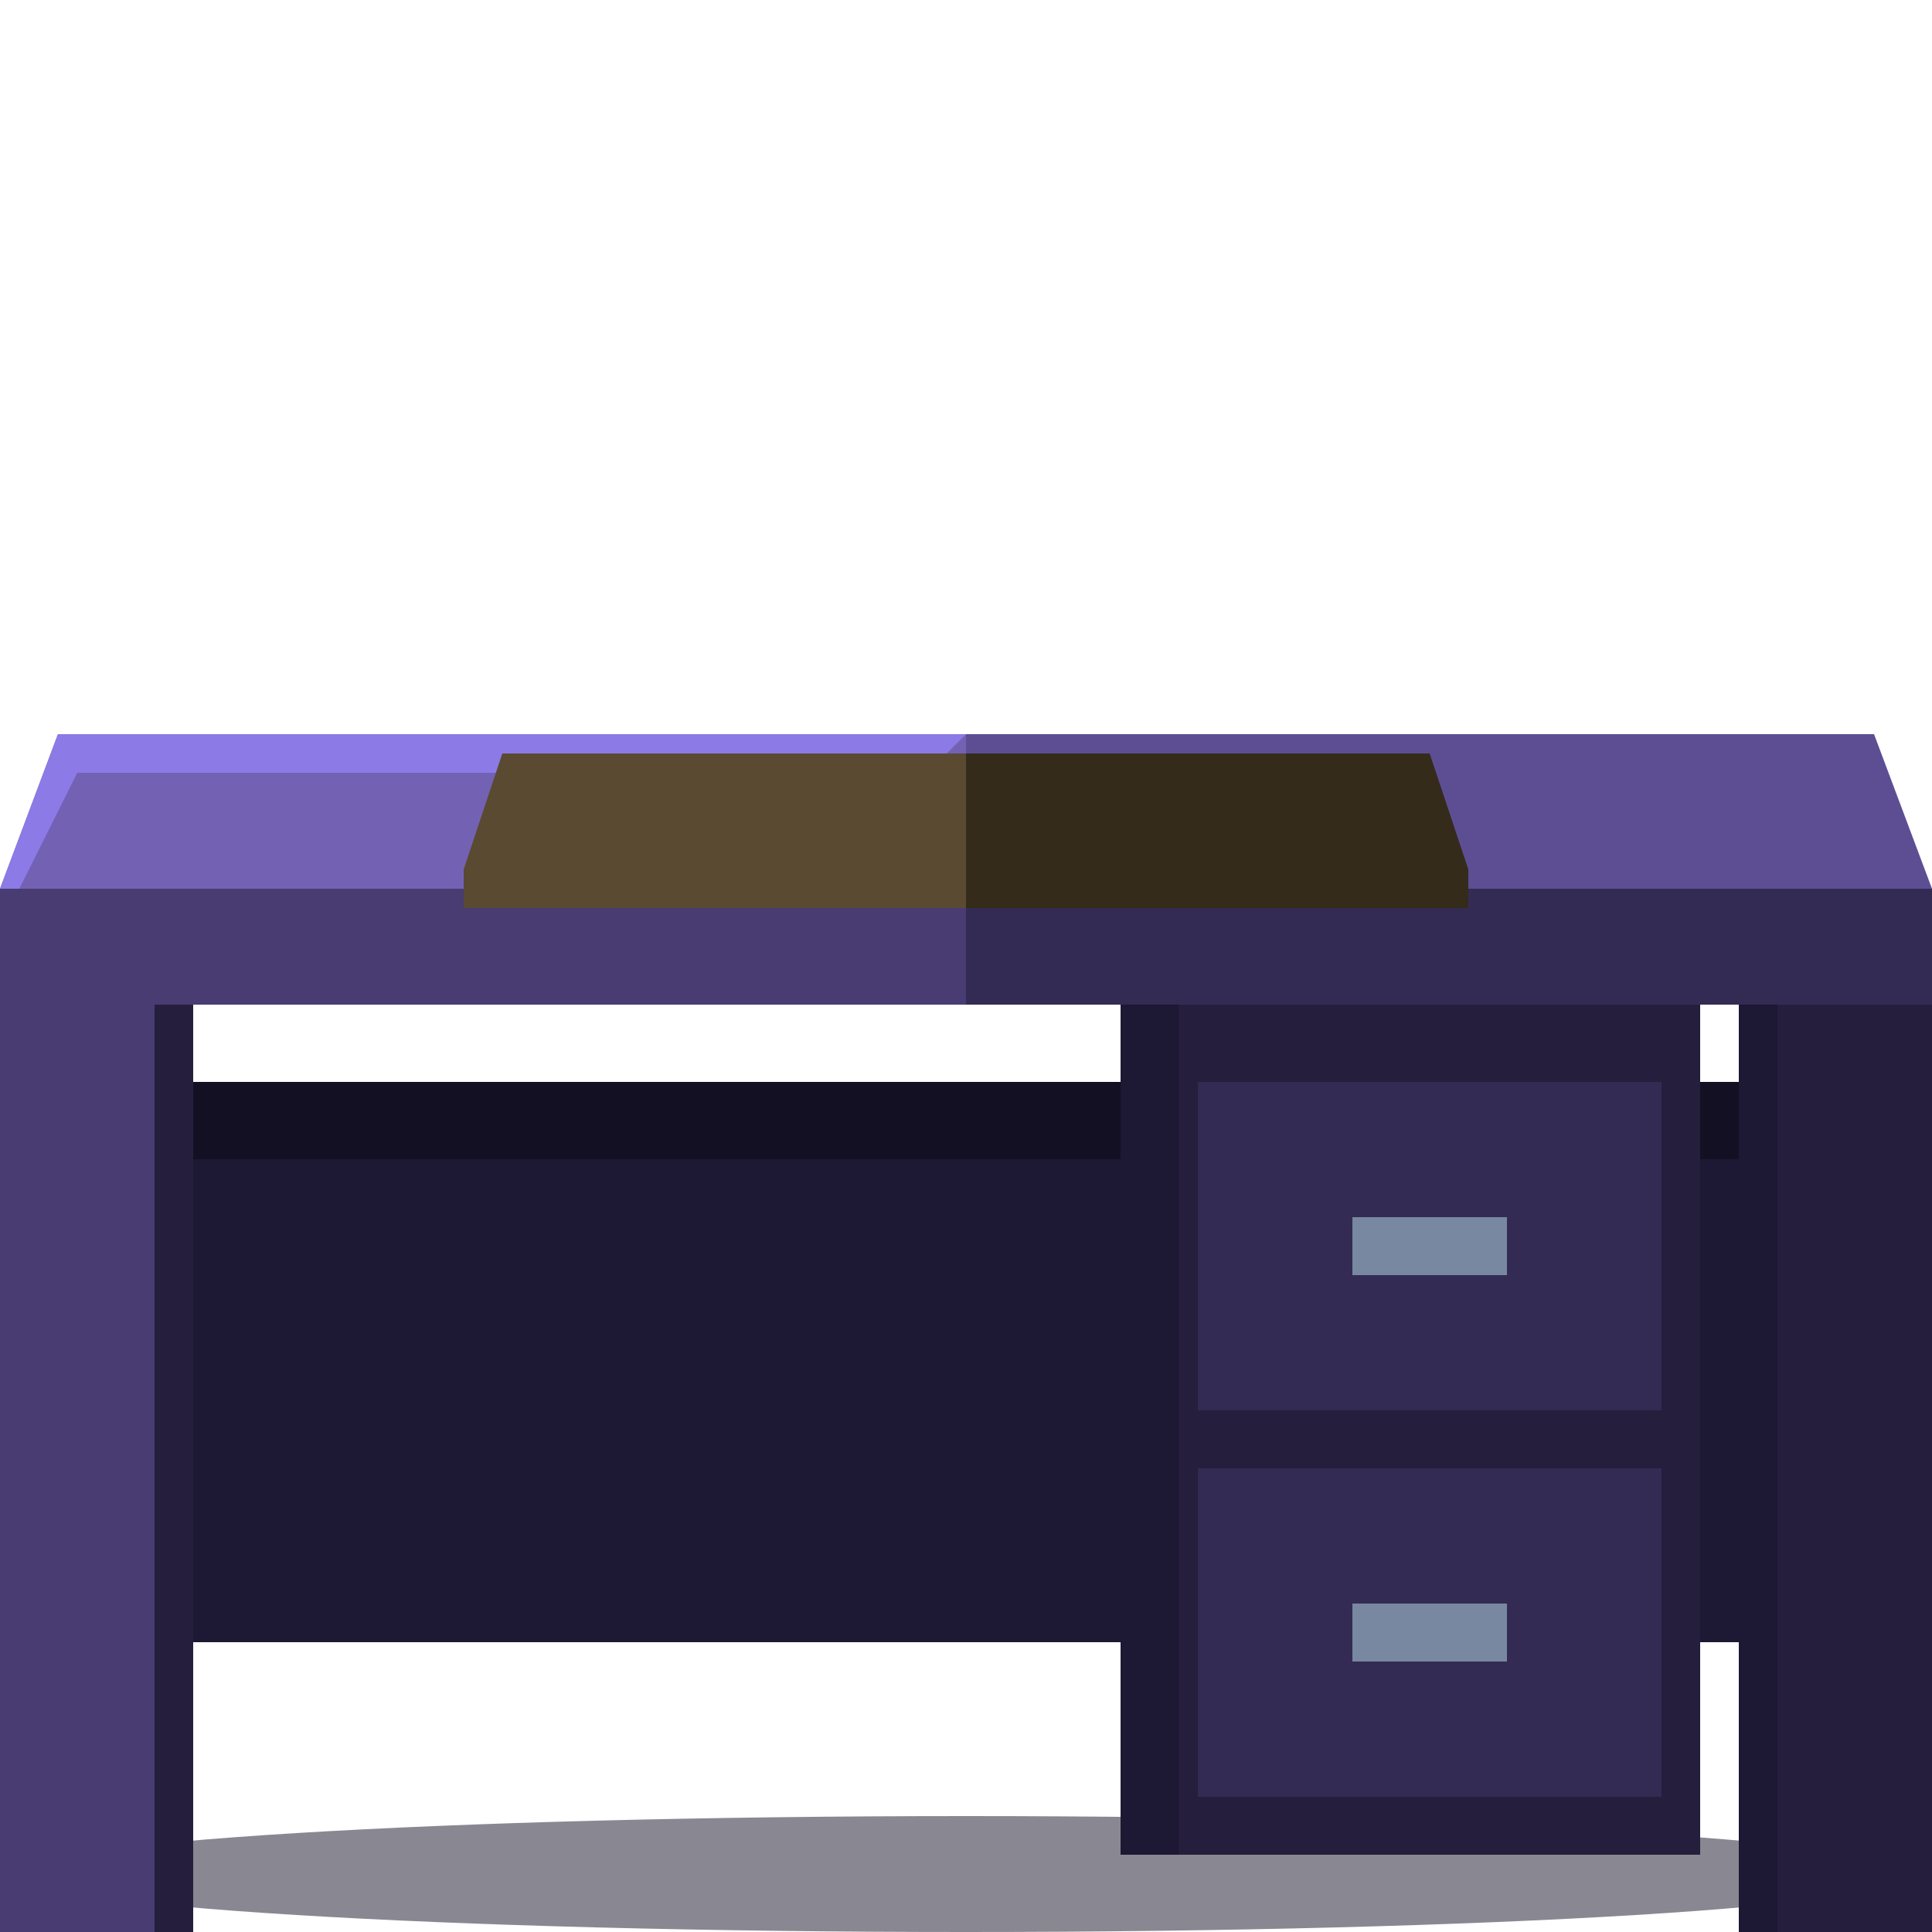
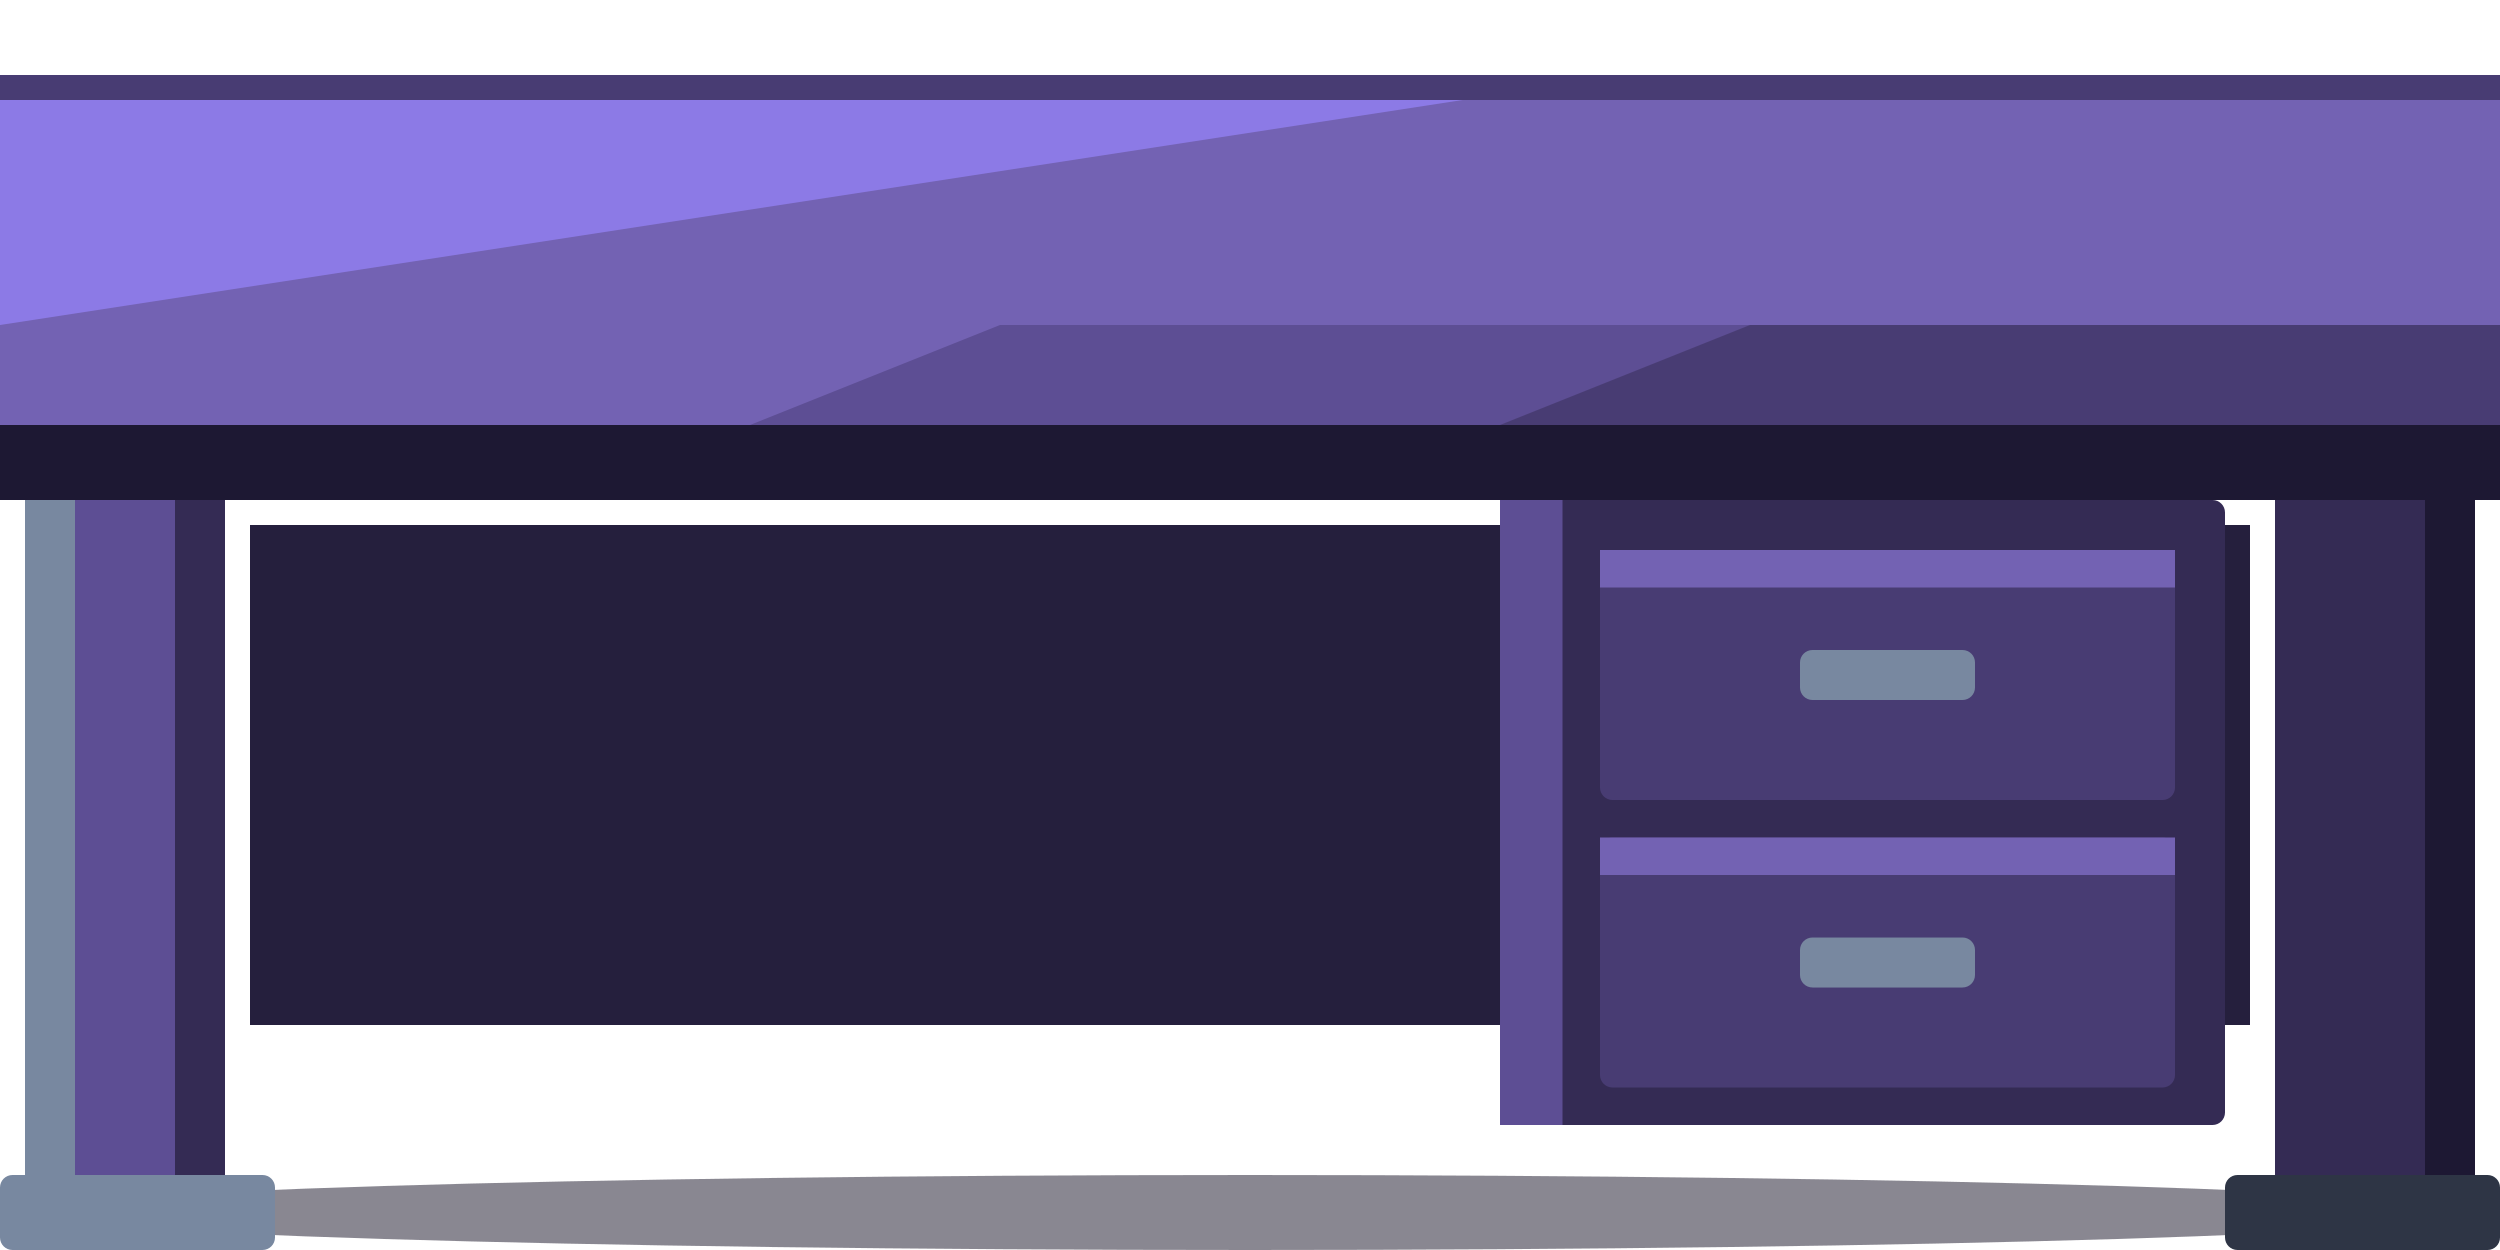
- <svg xmlns="http://www.w3.org/2000/svg" viewBox="0 0 100 100">
-   <ellipse cx="50" cy="97" rx="49" ry="3" fill="#141024" opacity="0.5" />
-   <rect x="0" y="52" width="10" height="48" fill="#483c73" />
-   <rect x="8" y="52" width="2" height="48" fill="#251f3d" />
-   <rect x="90" y="52" width="10" height="48" fill="#251f3d" />
-   <rect x="90" y="52" width="2" height="48" fill="#1d1833" />
-   <rect x="10" y="56" width="80" height="29" fill="#1d1833" />
-   <rect x="10" y="56" width="80" height="4" fill="#141024" />
-   <rect x="58" y="52" width="30" height="44" fill="#251f3d" />
-   <rect x="58" y="52" width="3" height="44" fill="#1d1833" />
-   <rect x="62" y="56" width="24" height="17" fill="#342b54" />
-   <rect x="70" y="63" width="8" height="3" fill="#7888a0" />
-   <rect x="62" y="76" width="24" height="17" fill="#342b54" />
-   <rect x="70" y="83" width="8" height="3" fill="#7888a0" />
-   <rect x="0" y="46" width="50" height="6" fill="#483c73" />
-   <rect x="50" y="46" width="50" height="6" fill="#342b54" />
-   <polygon points="0,46 3,38 50,38 50,46" fill="#7362b3" />
-   <polygon points="50,46 50,38 97,38 100,46" fill="#5d4e94" />
-   <polygon points="0,46 3,38 50,38 48,40 4,40 1,46" fill="#8c7ae6" />
-   <polygon points="24,45 26,39 50,39 50,45" fill="#5a4a32" />
-   <polygon points="50,45 50,39 74,39 76,45" fill="#352b1a" />
-   <rect x="24" y="45" width="26" height="2" fill="#5a4a32" />
-   <rect x="50" y="45" width="26" height="2" fill="#352b1a" />
+ <svg xmlns="http://www.w3.org/2000/svg" viewBox="0 0 200 100">
+   <ellipse cx="100" cy="97" rx="98" ry="3" fill="#141024" opacity="0.5" />
+   <rect x="0" y="94" width="22" height="6" rx="1" fill="#7888a0" />
+   <rect x="178" y="94" width="22" height="6" rx="1" fill="#2e3545" />
+   <rect x="20" y="42" width="160" height="40" fill="#251f3d" />
+   <rect x="2" y="38" width="16" height="56" fill="#5d4e94" />
+   <rect x="2" y="38" width="4" height="56" fill="#7888a0" />
+   <rect x="14" y="38" width="4" height="56" fill="#342b54" />
+   <rect x="182" y="38" width="16" height="56" fill="#342b54" />
+   <rect x="194" y="38" width="4" height="56" fill="#1d1833" />
+   <rect x="120" y="40" width="58" height="50" rx="1" fill="#342b54" />
+   <rect x="120" y="40" width="5" height="50" fill="#5d4e94" />
+   <rect x="128" y="44" width="46" height="20" rx="1" fill="#483c73" />
+   <rect x="128" y="44" width="46" height="3" fill="#7362b3" />
+   <rect x="144" y="52" width="14" height="4" rx="1" fill="#7888a0" />
+   <rect x="128" y="67" width="46" height="20" rx="1" fill="#483c73" />
+   <rect x="128" y="67" width="46" height="3" fill="#7362b3" />
+   <rect x="144" y="75" width="14" height="4" rx="1" fill="#7888a0" />
+   <rect x="0" y="34" width="200" height="6" fill="#1d1833" />
+   <rect x="0" y="26" width="200" height="8" fill="#5d4e94" />
+   <polygon points="0,26 80,26 60,34 0,34" fill="#7362b3" />
+   <polygon points="140,26 200,26 200,34 120,34" fill="#483c73" />
+   <polygon points="0,26 200,26 200,6 0,6" fill="#7362b3" />
+   <polygon points="0,6 130,6 0,26" fill="#8c7ae6" />
+   <rect x="0" y="6" width="200" height="2" fill="#483c73" />
</svg>
